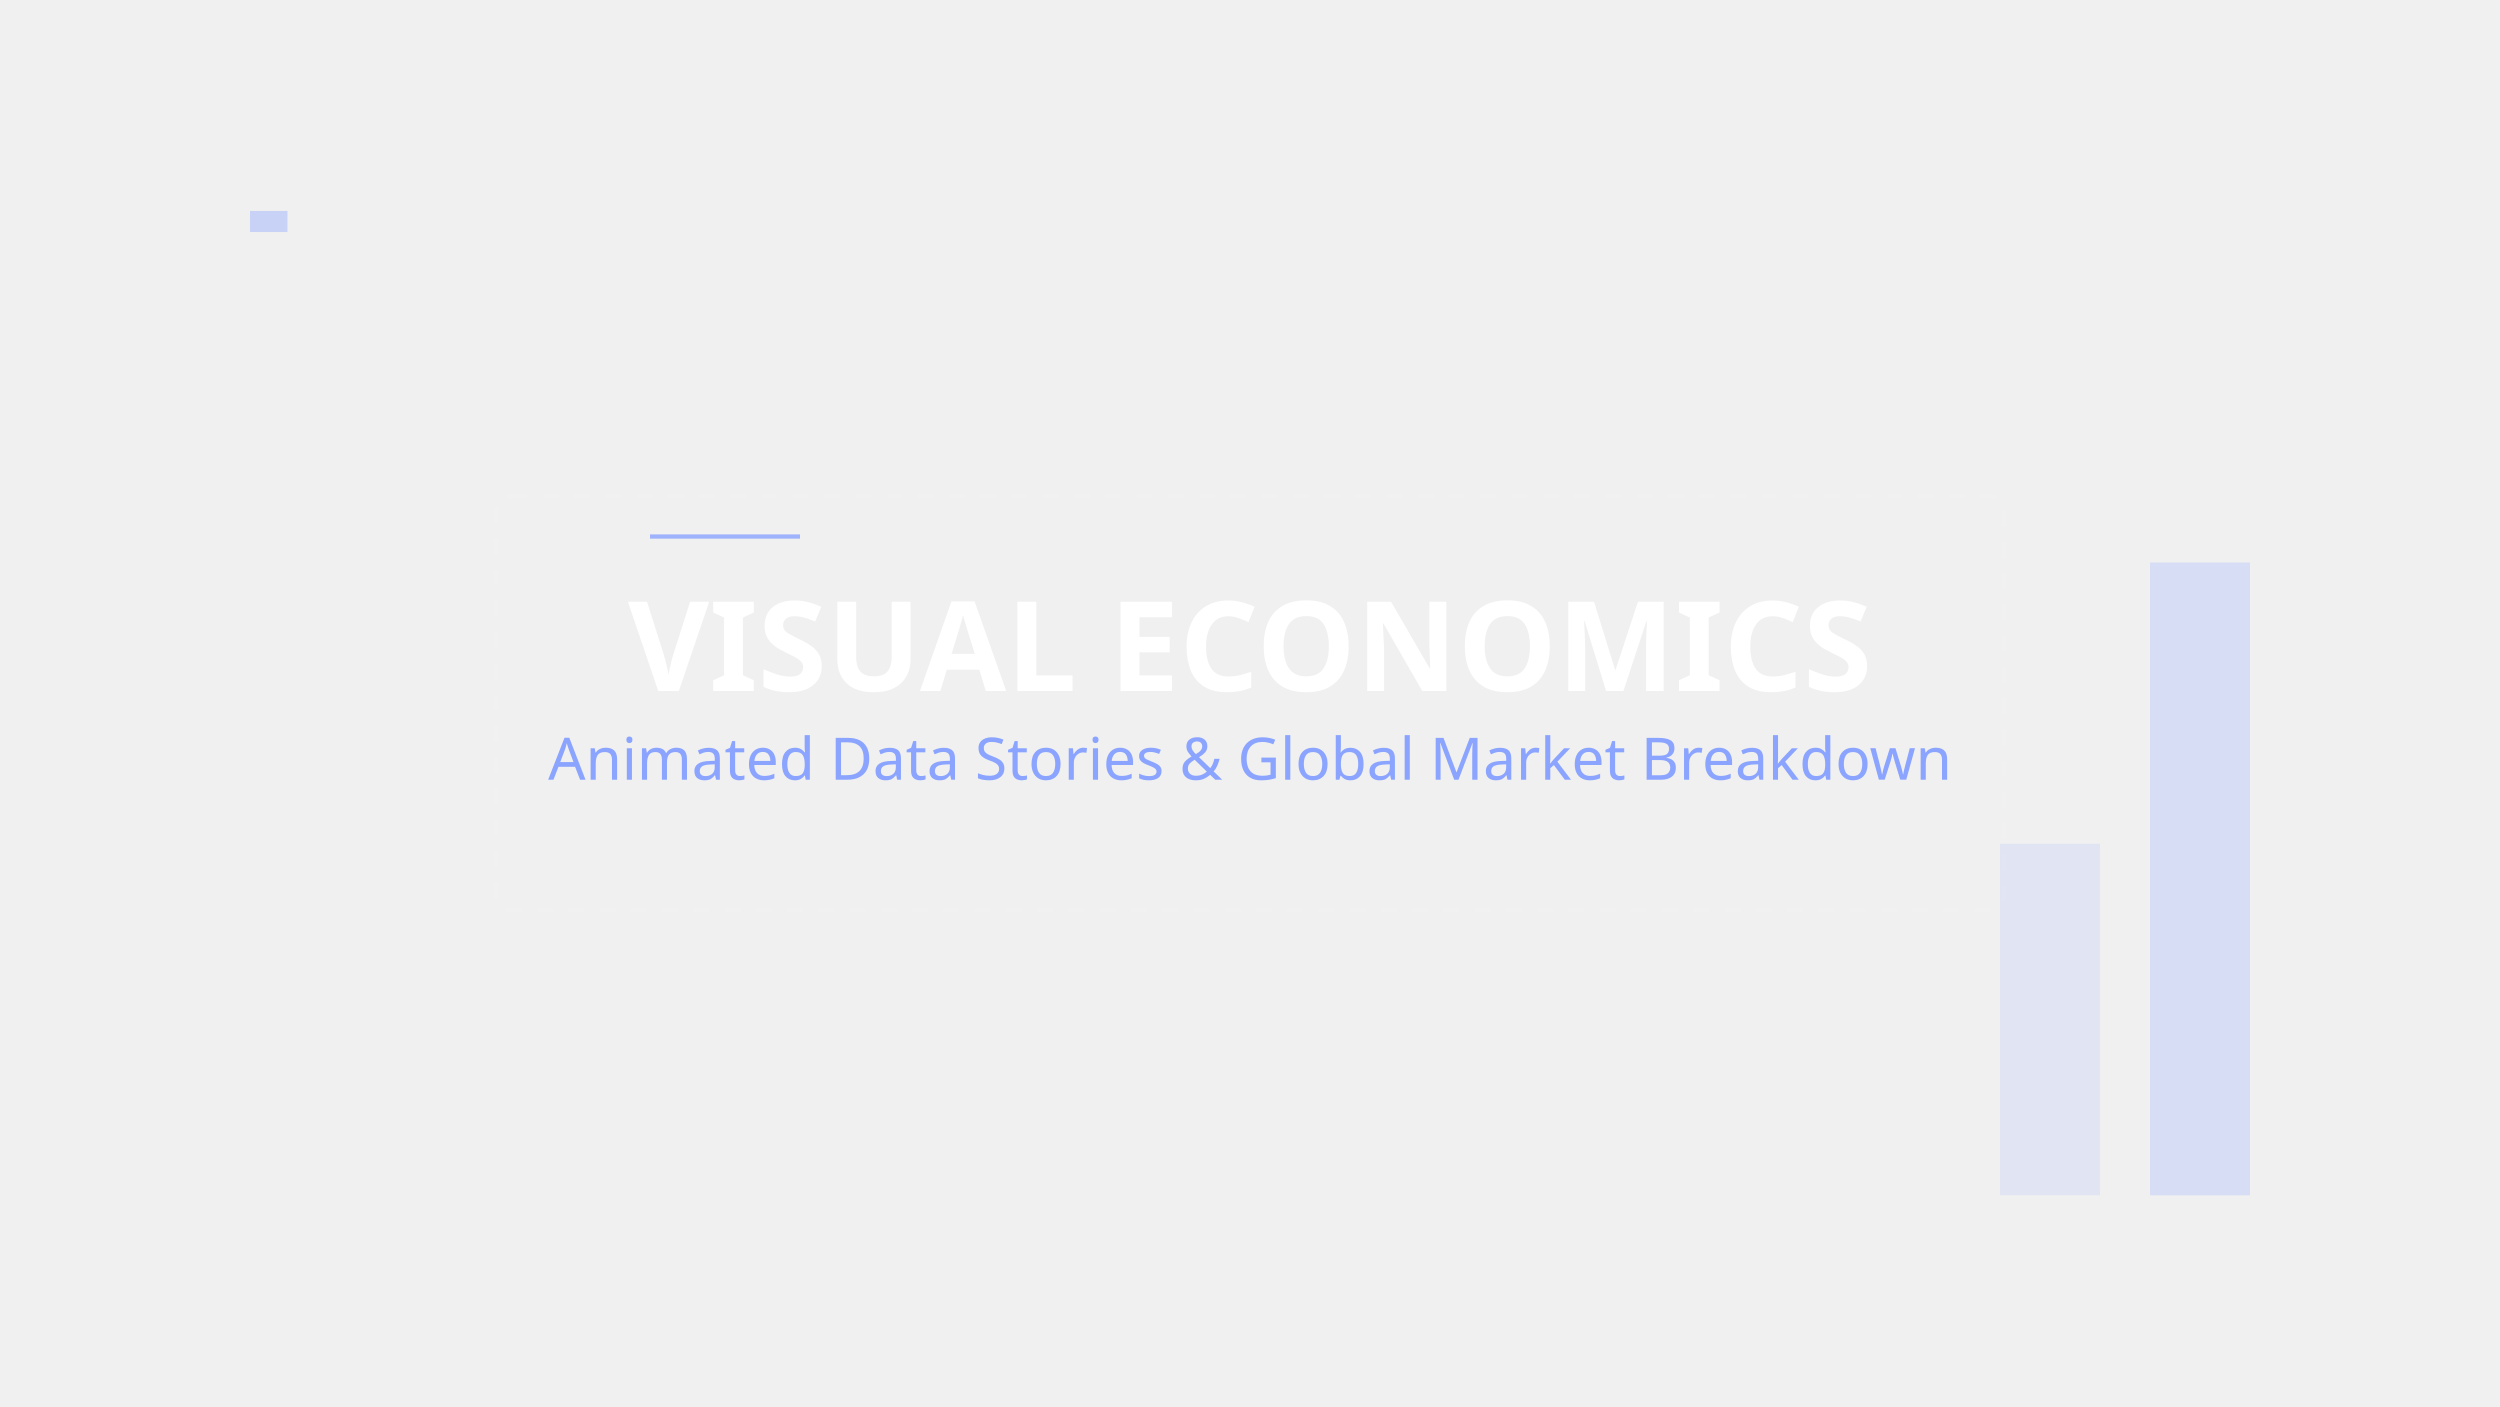
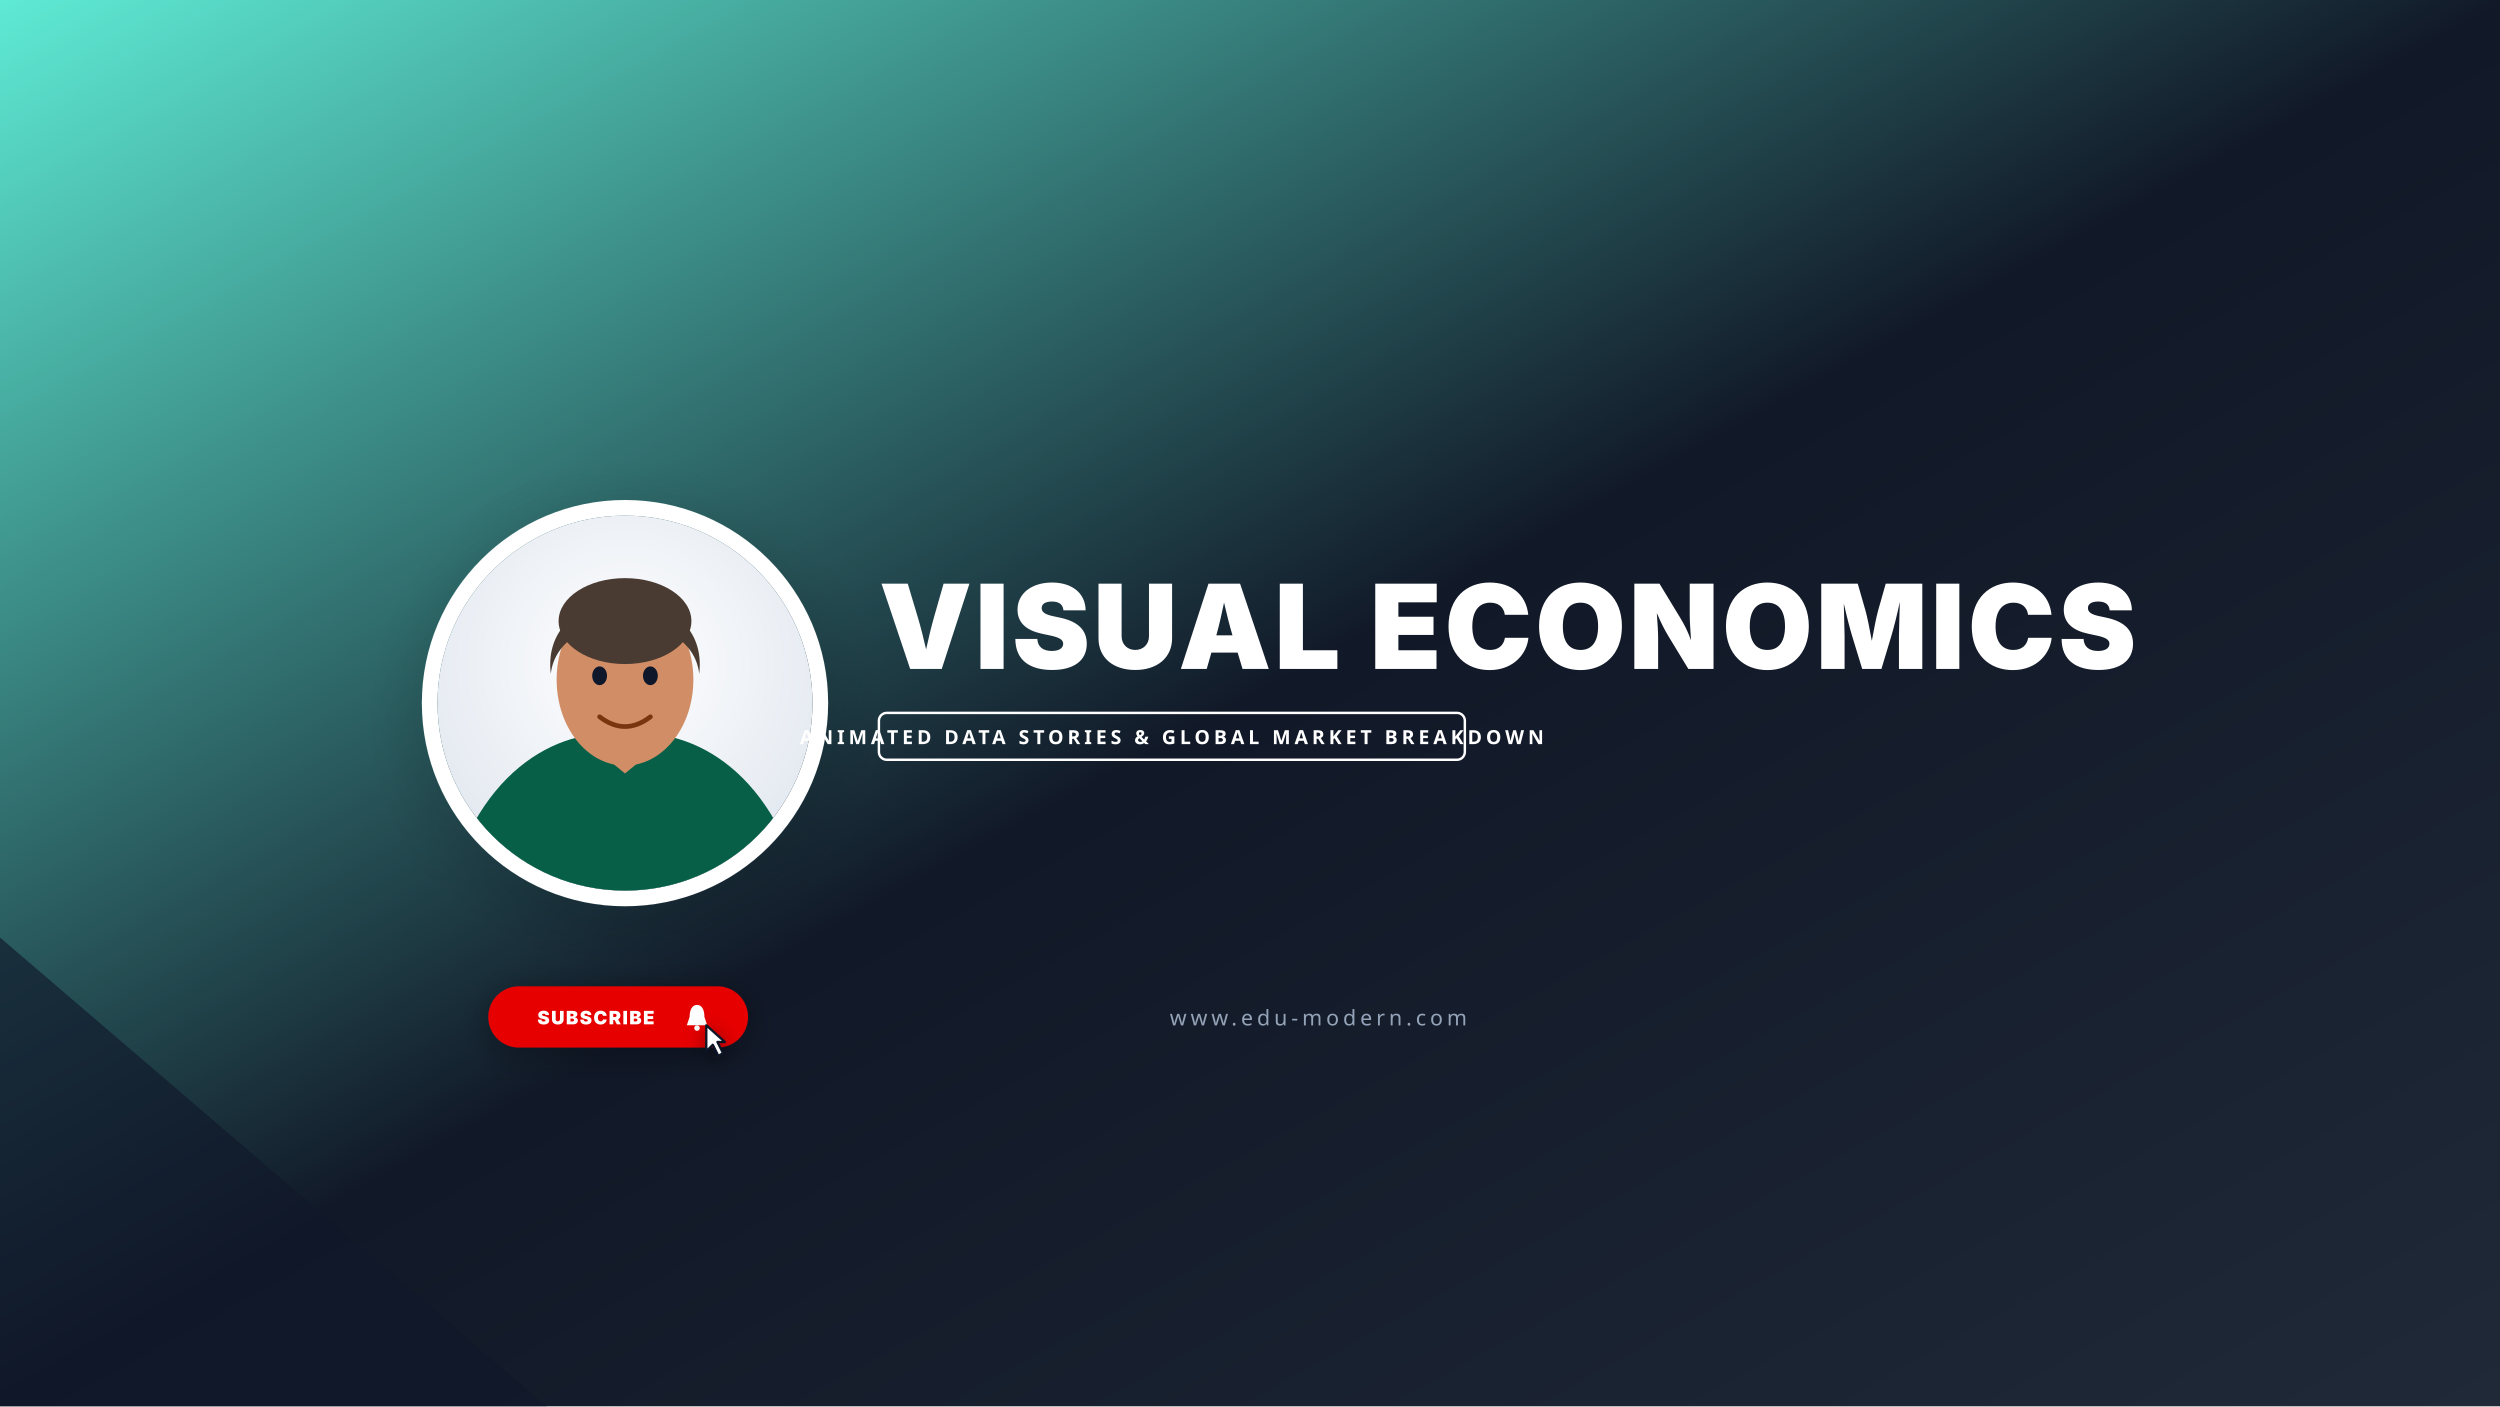
- <svg xmlns="http://www.w3.org/2000/svg" viewBox="0 0 640 360" width="640" height="360">
-   <rect x="127" y="127" width="386" height="106" fill="none" stroke="rgba(255,255,255,0.08)" stroke-dasharray="4 4" rx="4" />
-   <text x="50%" y="46.0%" text-anchor="middle" dominant-baseline="middle" fill="#FFFFFF" font-family="Switzer, sans-serif" font-size="32" font-weight="700">VISUAL ECONOMICS</text>
-   <text x="50%" y="54.0%" text-anchor="middle" dominant-baseline="middle" fill="#8AA4FF" font-family="Switzer, sans-serif" font-size="15" font-weight="500">Animated Data Stories &amp; Global Market Breakdown</text>
-   <rect x="166.4" y="136.8" width="38.4" height="1.1" fill="#8AA4FF" opacity="0.8" />
-   <rect x="512.0" y="216.0" width="25.6" height="90.0" fill="#8AA4FF" opacity="0.15" />
-   <rect x="550.4" y="144.0" width="25.6" height="162.0" fill="#8AA4FF" opacity="0.25" />
-   <rect x="64.0" y="54.0" width="9.6" height="5.4" fill="#8AA4FF" opacity="0.4" />
+ <svg xmlns="http://www.w3.org/2000/svg" viewBox="0 0 2560 1440" width="2560" height="1440">
+   <defs>
+     <style>
+       @keyframes cursorClick {
+         0%, 100% { transform: translate(235px, 42px) scale(1); }
+         38% { transform: translate(230px, 36px) scale(1); }
+         46% { transform: translate(228px, 34px) scale(0.85); }
+         54% { transform: translate(230px, 36px) scale(1); }
+       }
+       @keyframes btnTap {
+         0%, 100% { transform: scale(1); }
+         46% { transform: scale(0.97); }
+         54% { transform: scale(1); }
+       }
+       @keyframes bellWiggle {
+         0%, 42%, 68%, 100% { transform: translate(225px, 33px) rotate(0deg); }
+         46% { transform: translate(225px, 33px) rotate(-20deg); }
+         50% { transform: translate(225px, 33px) rotate(20deg); }
+         54% { transform: translate(225px, 33px) rotate(-14deg); }
+         58% { transform: translate(225px, 33px) rotate(10deg); }
+         62% { transform: translate(225px, 33px) rotate(-4deg); }
+       }
+       @keyframes neonGlow {
+         0%, 100% { opacity: 0.88; filter: drop-shadow(0 0 8px currentColor); }
+         50% { opacity: 1; filter: drop-shadow(0 0 26px currentColor); }
+       }
+       @keyframes floatGently {
+         0%, 100% { transform: translateY(0); }
+         50% { transform: translateY(-14px); }
+       }
+       @keyframes eqBounce1 { 0%, 100% { height: 25px; y: -25px; } 50% { height: 75px; y: -75px; } }
+       @keyframes eqBounce2 { 0%, 100% { height: 65px; y: -65px; } 50% { height: 20px; y: -20px; } }
+       @keyframes eqBounce3 { 0%, 100% { height: 35px; y: -35px; } 50% { height: 85px; y: -85px; } }
+       @keyframes glitchTwitch {
+         0%, 88%, 100% { transform: translate(0, 0); }
+         90% { transform: translate(-6px, 2px); }
+         93% { transform: translate(5px, -2px); }
+         96% { transform: translate(-2px, 1px); }
+       }
+       .anim-cursor { animation: cursorClick 2.6s ease-in-out infinite; transform-origin: 0 0; }
+       .anim-btn { animation: btnTap 2.6s ease-in-out infinite; transform-origin: center; }
+       .anim-bell { animation: bellWiggle 2.6s ease-in-out infinite; transform-origin: 0 -12px; }
+       .anim-glow { animation: neonGlow 2.2s ease-in-out infinite; }
+       .anim-float { animation: floatGently 3.5s ease-in-out infinite; }
+       .anim-eq1 { animation: eqBounce1 0.8s ease-in-out infinite; }
+       .anim-eq2 { animation: eqBounce2 1.1s ease-in-out infinite; }
+       .anim-eq3 { animation: eqBounce3 0.9s ease-in-out infinite; }
+       .anim-glitch { animation: glitchTwitch 3.5s step-end infinite; }
+     </style>
+     <linearGradient id="bg-edu-modern" x1="0%" y1="0%" x2="100%" y2="100%">
+       <stop offset="0%" stop-color="#5EEAD4" />
+       <stop offset="50%" stop-color="#111827" />
+       <stop offset="100%" stop-color="#1F2937" />
+     </linearGradient>
+   </defs>
+   <rect width="2560" height="1440" fill="url(#bg-edu-modern)" />
+   <polygon points="0,960 560,1440 0,1440" fill="#0F172A" opacity="0.65" />
+   <g transform="translate(640, 720)">
+     <defs>
+       <clipPath id="av-clip-edu-modern">
+         <circle cx="0" cy="0" r="192" />
+       </clipPath>
+       <radialGradient id="av-grad-edu-modern" cx="50%" cy="40%" r="60%">
+         <stop offset="0%" stop-color="#FFFFFF" />
+         <stop offset="100%" stop-color="#E2E8F0" />
+       </radialGradient>
+     </defs>
+     <circle cx="0" cy="0" r="200" fill="none" stroke="#FFFFFF" stroke-width="16" filter="drop-shadow(0 14px 28px rgba(0,0,0,0.32))" />
+     <g clip-path="url(#av-clip-edu-modern)">
+       <rect x="-200" y="-200" width="400" height="400" fill="url(#av-grad-edu-modern)" />
+       <path d="M -184 200 C -150 60, -60 24, 0 32 C 60 24, 150 60, 184 200 Z" fill="#065F46" />
+       <path d="M -44 36 L 0 72 L 44 36 L 36 -10 L -36 -10 Z" fill="#D18E66" />
+       <ellipse cx="0" cy="-24" rx="70" ry="88" fill="#D18E66" />
+       <path d="M -76 -30 C -88 -130, 88 -130, 76 -30 C 68 -100, -68 -100, -76 -30 Z" fill="#4A3B32" />
+       <ellipse cx="0" cy="-84" rx="68" ry="44" fill="#4A3B32" />
+       <ellipse cx="-26" cy="-28" rx="7.6" ry="9.6" fill="#0F172A" />
+       <ellipse cx="26" cy="-28" rx="7.6" ry="9.6" fill="#0F172A" />
+       <path d="M -26 14 Q 0 34 26 14" fill="none" stroke="#78350F" stroke-width="4.8" stroke-linecap="round" />
+     </g>
+   </g>
+   <g transform="translate(900, 720)">
+     <text x="0" y="-35" fill="#FFFFFF" font-family="'Impact', 'Arial Black', -apple-system, sans-serif" font-size="120" font-weight="900" letter-spacing="3px">VISUAL ECONOMICS</text>
+     <rect x="0" y="10" width="600" height="48" rx="8" fill="none" stroke="#FFFFFF" stroke-width="2.5" />
+     <text x="300" y="42" fill="#FFFFFF" font-family="system-ui, sans-serif" font-size="20" font-weight="800" letter-spacing="4px" text-anchor="middle">ANIMATED DATA STORIES &amp; GLOBAL MARKET BREAKDOWN</text>
+   </g>
+   <g transform="translate(500, 1010) scale(0.95)">
+     <g class="anim-btn">
+       <rect width="280" height="66" rx="33" fill="#E60000" filter="drop-shadow(0 8px 18px rgba(0,0,0,0.32))" />
+       <text x="116" y="41" fill="#FFFFFF" font-family="system-ui, -apple-system, sans-serif" font-size="20" font-weight="900" letter-spacing="1.5px" text-anchor="middle">SUBSCRIBE</text>
+     </g>
+     <g class="anim-bell" transform="translate(225, 33)">
+       <path d="M 0 -13 C -5 -13, -8 -8, -8 0 L -11 9 L 11 9 L 8 0 C 8 -8, 5 -13, 0 -13 Z" fill="#FFFFFF" />
+       <circle cx="0" cy="12" r="3" fill="#FFFFFF" />
+     </g>
+     <g class="anim-cursor" transform="translate(235, 42)">
+       <path d="M 0 0 L 0 28 L 7 21 L 13 33 L 18 30 L 12 18 L 20 18 Z" fill="#FFFFFF" stroke="#111827" stroke-width="2.5" stroke-linejoin="round" filter="drop-shadow(0 4px 10px rgba(0,0,0,0.45))" />
+     </g>
+   </g>
+   <text x="1350" y="1050" fill="#94A3B8" font-family="system-ui, sans-serif" font-size="22" letter-spacing="4px" text-anchor="middle">www.edu-modern.com</text>
</svg>
